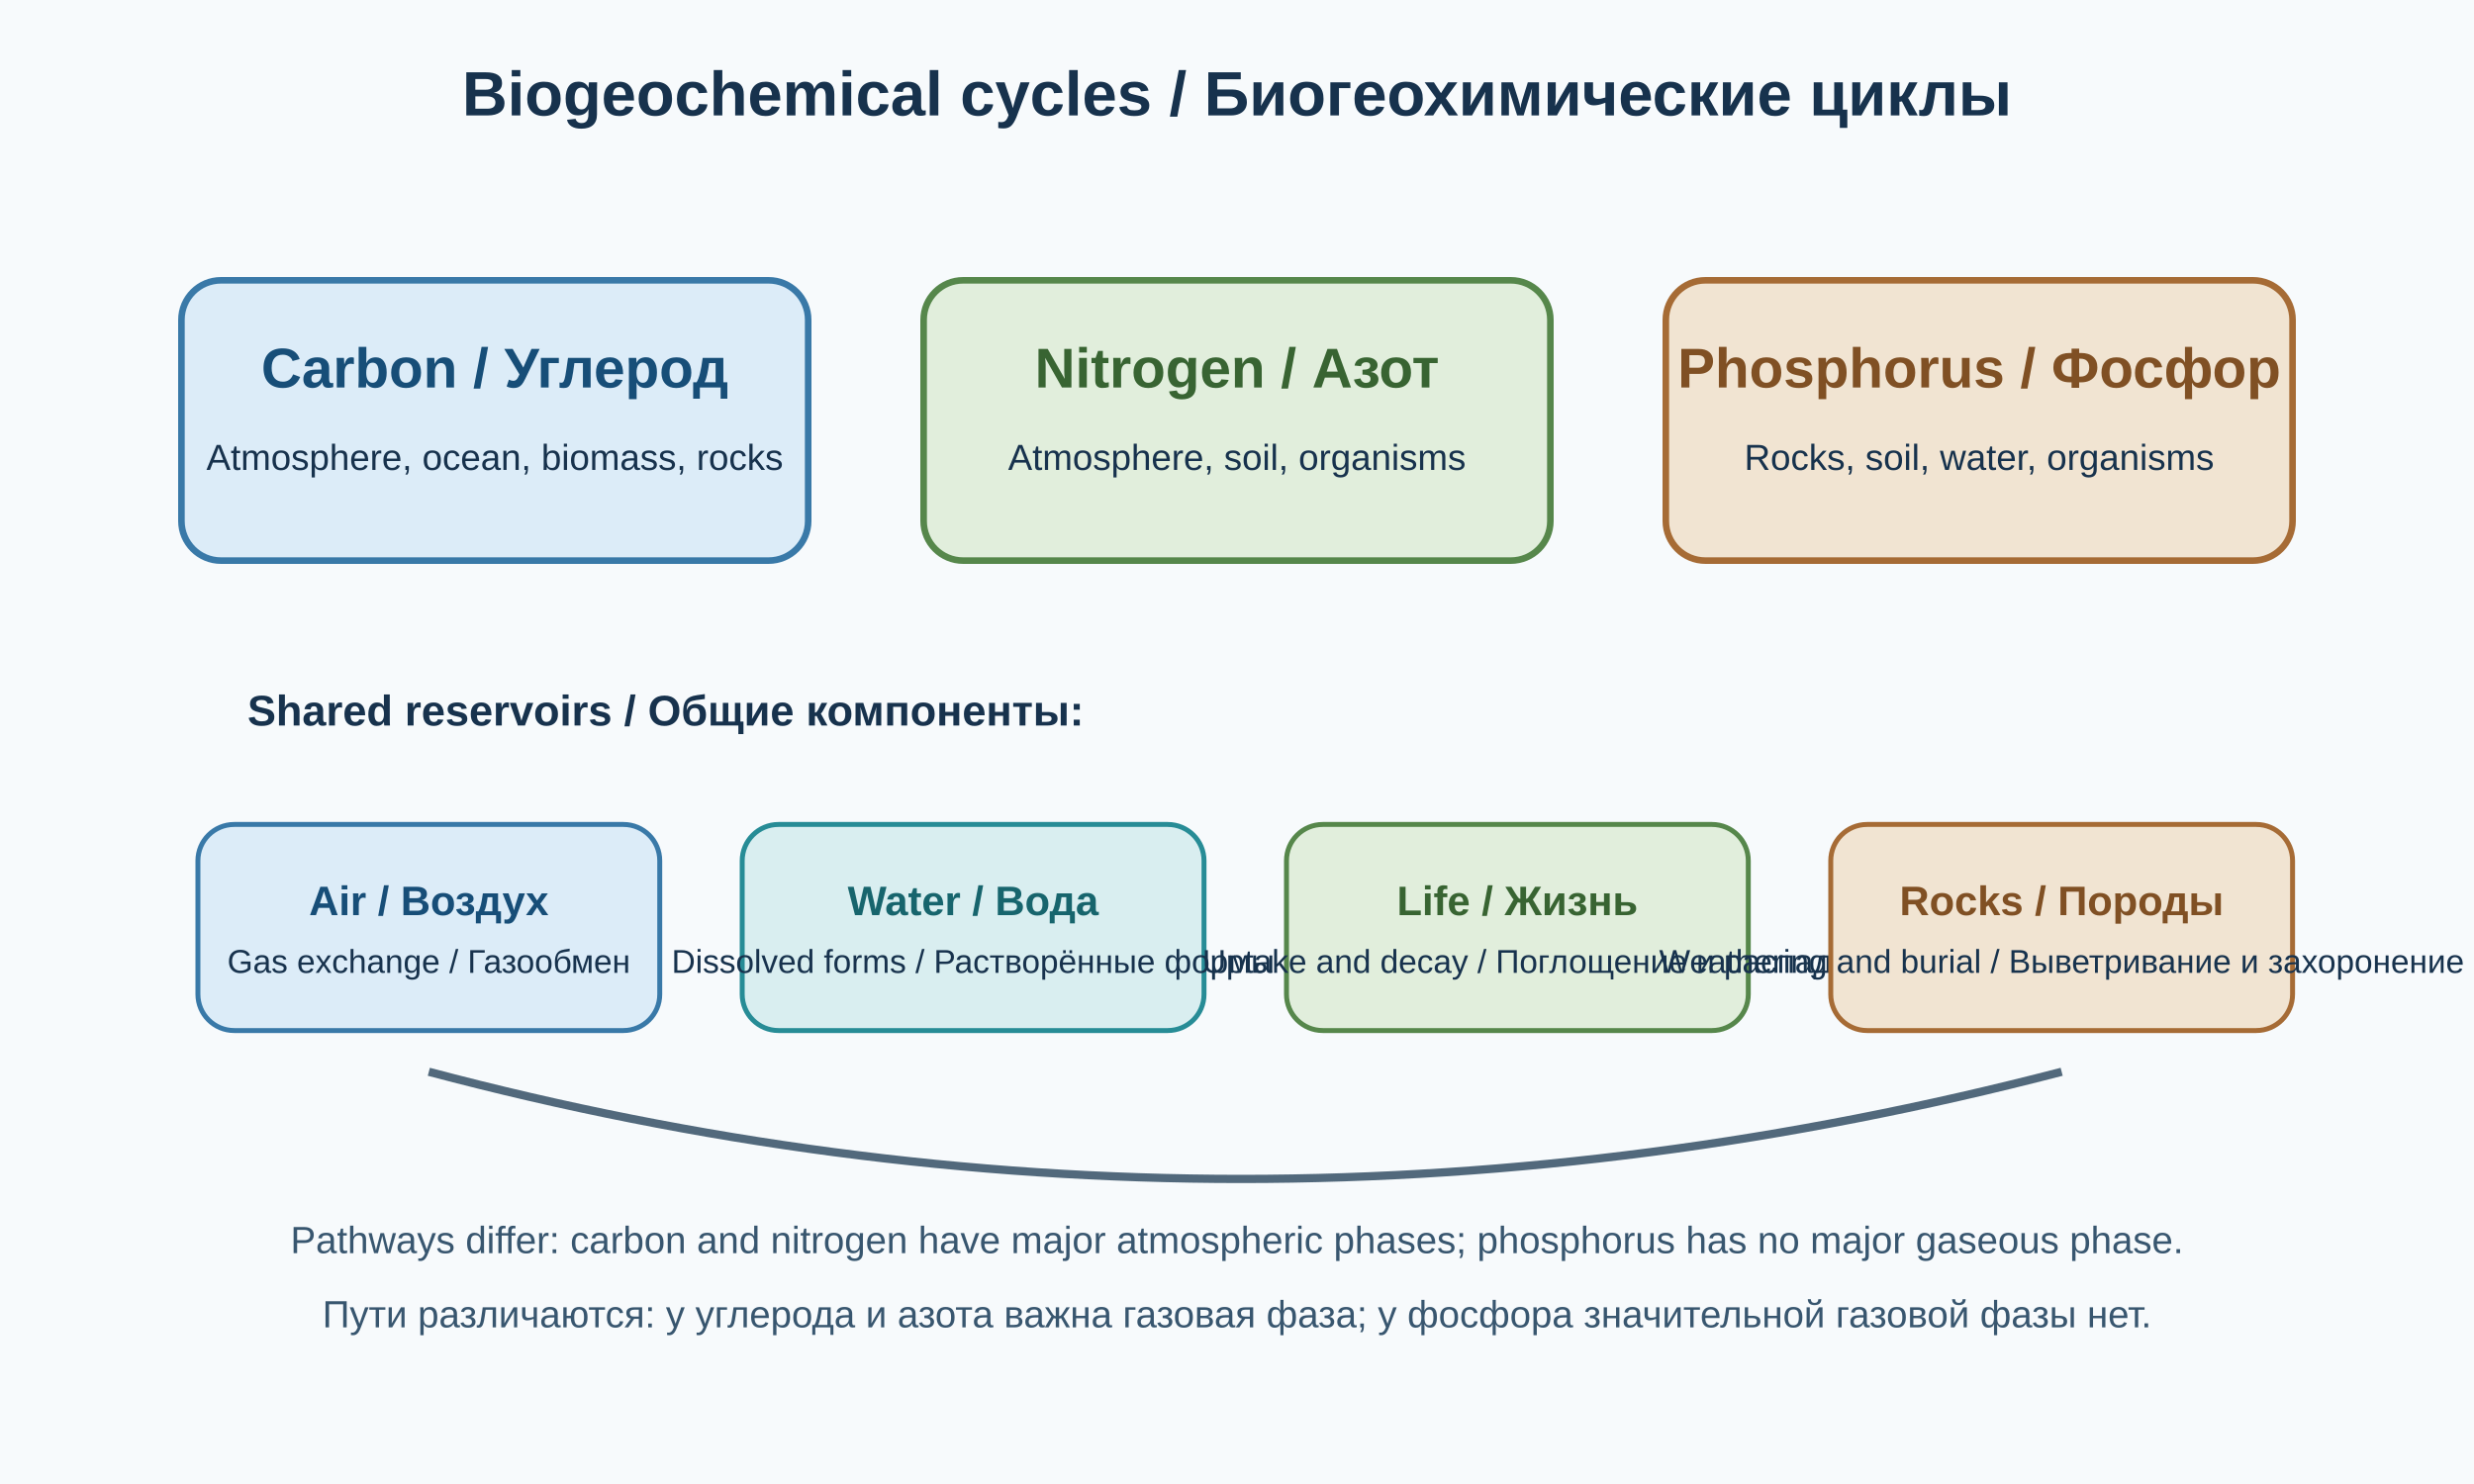
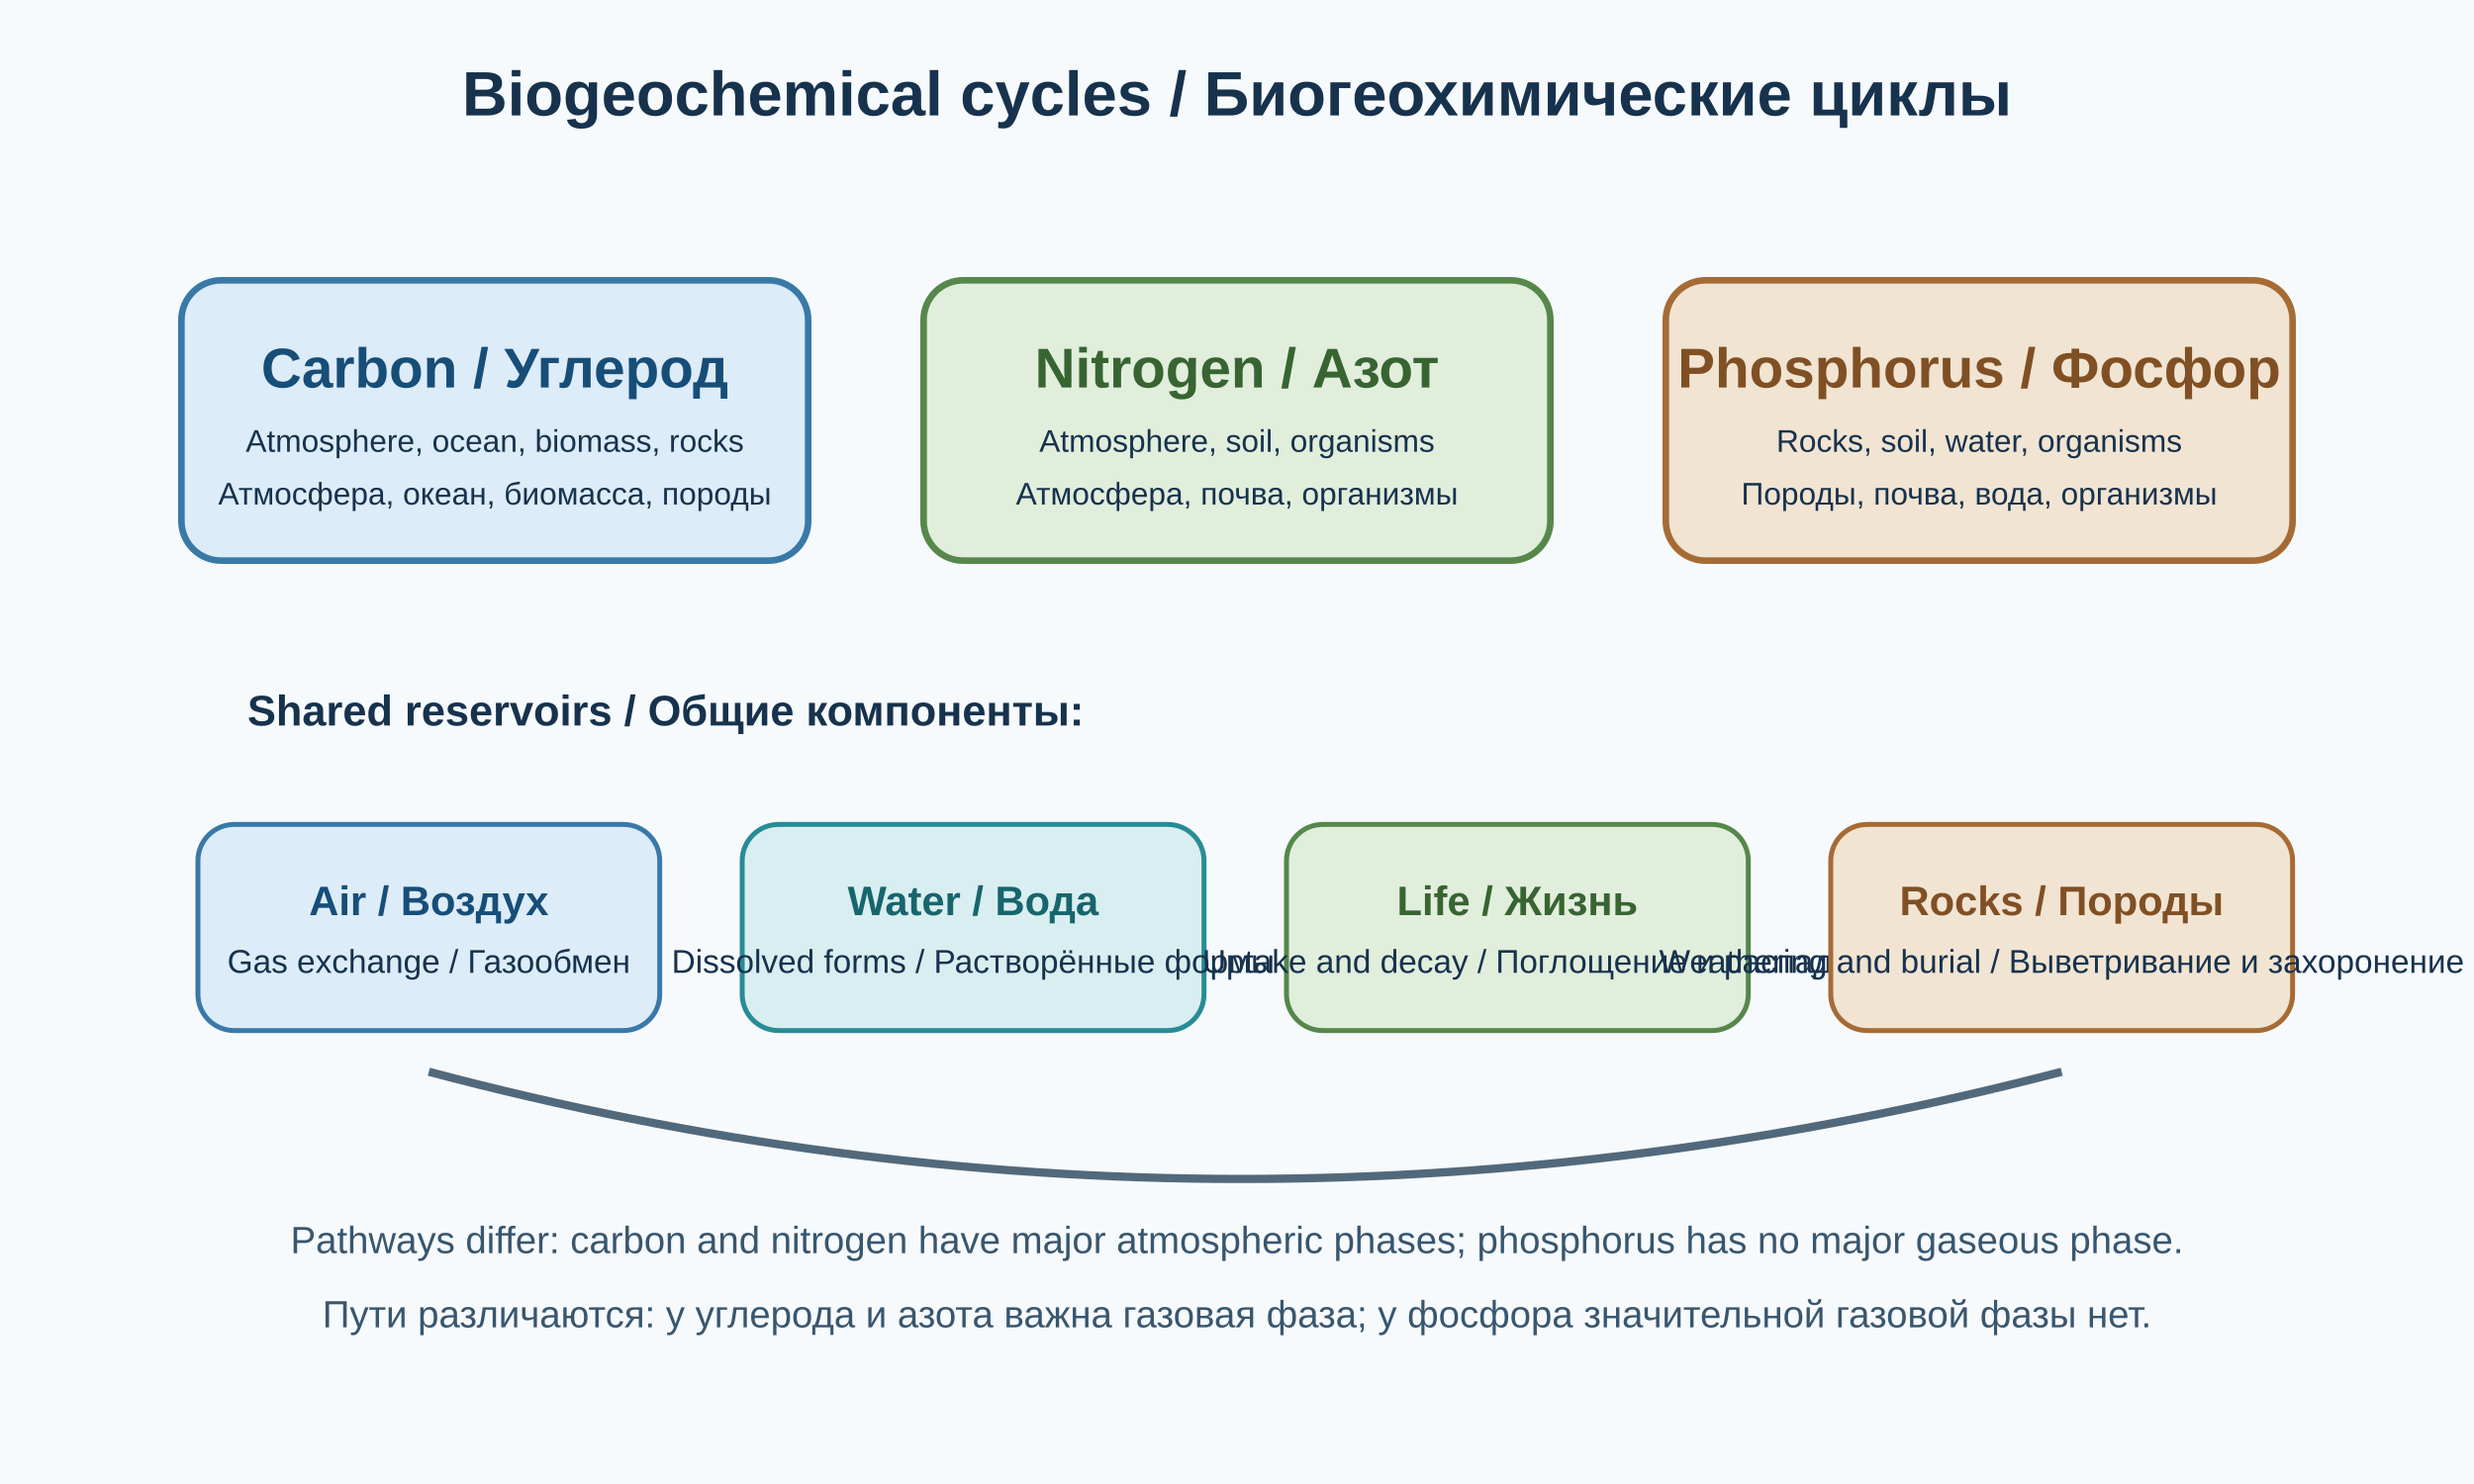
<svg xmlns="http://www.w3.org/2000/svg" width="1500" height="900" viewBox="0 0 1500 900" role="img" aria-labelledby="t d">
  <rect width="1500" height="900" fill="#f7fafc" />
  <text x="750" y="70" text-anchor="middle" font-family="Arial" font-size="38" font-weight="700" fill="#17324d">Biogeochemical cycles / Биогеохимические циклы</text>
  <g font-family="Arial" text-anchor="middle">
    <rect x="110" y="170" width="380" height="170" rx="24" fill="#dcecf8" stroke="#3979a8" stroke-width="4" />
    <text x="300" y="235" font-size="34" font-weight="700" fill="#174e78">Carbon / Углерод</text>
-     <text x="300" y="285" font-size="22" fill="#17324d">Atmosphere, ocean, biomass, rocks</text>
+     <text x="300" y="274" font-size="19" fill="#17324d">Atmosphere, ocean, biomass, rocks</text>
+     <text x="300" y="306" font-size="19" fill="#17324d">Атмосфера, океан, биомасса, породы</text>
    <rect x="560" y="170" width="380" height="170" rx="24" fill="#e1eedc" stroke="#56874b" stroke-width="4" />
    <text x="750" y="235" font-size="34" font-weight="700" fill="#386432">Nitrogen / Азот</text>
-     <text x="750" y="285" font-size="22" fill="#17324d">Atmosphere, soil, organisms</text>
+     <text x="750" y="274" font-size="19" fill="#17324d">Atmosphere, soil, organisms</text>
+     <text x="750" y="306" font-size="19" fill="#17324d">Атмосфера, почва, организмы</text>
    <rect x="1010" y="170" width="380" height="170" rx="24" fill="#f1e4d2" stroke="#a66b35" stroke-width="4" />
    <text x="1200" y="235" font-size="34" font-weight="700" fill="#805024">Phosphorus / Фосфор</text>
-     <text x="1200" y="285" font-size="22" fill="#17324d">Rocks, soil, water, organisms</text>
+     <text x="1200" y="274" font-size="19" fill="#17324d">Rocks, soil, water, organisms</text>
+     <text x="1200" y="306" font-size="19" fill="#17324d">Породы, почва, вода, организмы</text>
  </g>
  <g font-family="Arial" font-size="26" fill="#17324d">
    <text x="150" y="440" font-weight="700">Shared reservoirs / Общие компоненты:</text>
  </g>
  <g font-family="Arial" font-size="25" text-anchor="middle">
    <rect x="120" y="500" width="280" height="125" rx="22" fill="#dcecf8" stroke="#3979a8" stroke-width="3" />
    <text x="260" y="555" fill="#174e78" font-weight="700">Air / Воздух</text>
    <text x="260" y="590" fill="#17324d" font-size="20">Gas exchange / Газообмен</text>
    <rect x="450" y="500" width="280" height="125" rx="22" fill="#d9eef0" stroke="#278c96" stroke-width="3" />
    <text x="590" y="555" fill="#17656d" font-weight="700">Water / Вода</text>
    <text x="590" y="590" fill="#17324d" font-size="20">Dissolved forms / Растворённые формы</text>
    <rect x="780" y="500" width="280" height="125" rx="22" fill="#e1eedc" stroke="#56874b" stroke-width="3" />
    <text x="920" y="555" fill="#386432" font-weight="700">Life / Жизнь</text>
    <text x="920" y="590" fill="#17324d" font-size="20">Uptake and decay / Поглощение и распад</text>
    <rect x="1110" y="500" width="280" height="125" rx="22" fill="#f1e4d2" stroke="#a66b35" stroke-width="3" />
    <text x="1250" y="555" fill="#805024" font-weight="700">Rocks / Породы</text>
    <text x="1250" y="590" fill="#17324d" font-size="20">Weathering and burial / Выветривание и захоронение</text>
  </g>
  <path d="M260 650Q750 780 1250 650" stroke="#52697c" stroke-width="5" fill="none" />
  <text x="750" y="760" text-anchor="middle" font-family="Arial" font-size="23" fill="#38566f">Pathways differ: carbon and nitrogen have major atmospheric phases; phosphorus has no major gaseous phase.</text>
  <text x="750" y="805" text-anchor="middle" font-family="Arial" font-size="23" fill="#38566f">Пути различаются: у углерода и азота важна газовая фаза; у фосфора значительной газовой фазы нет.</text>
</svg>
